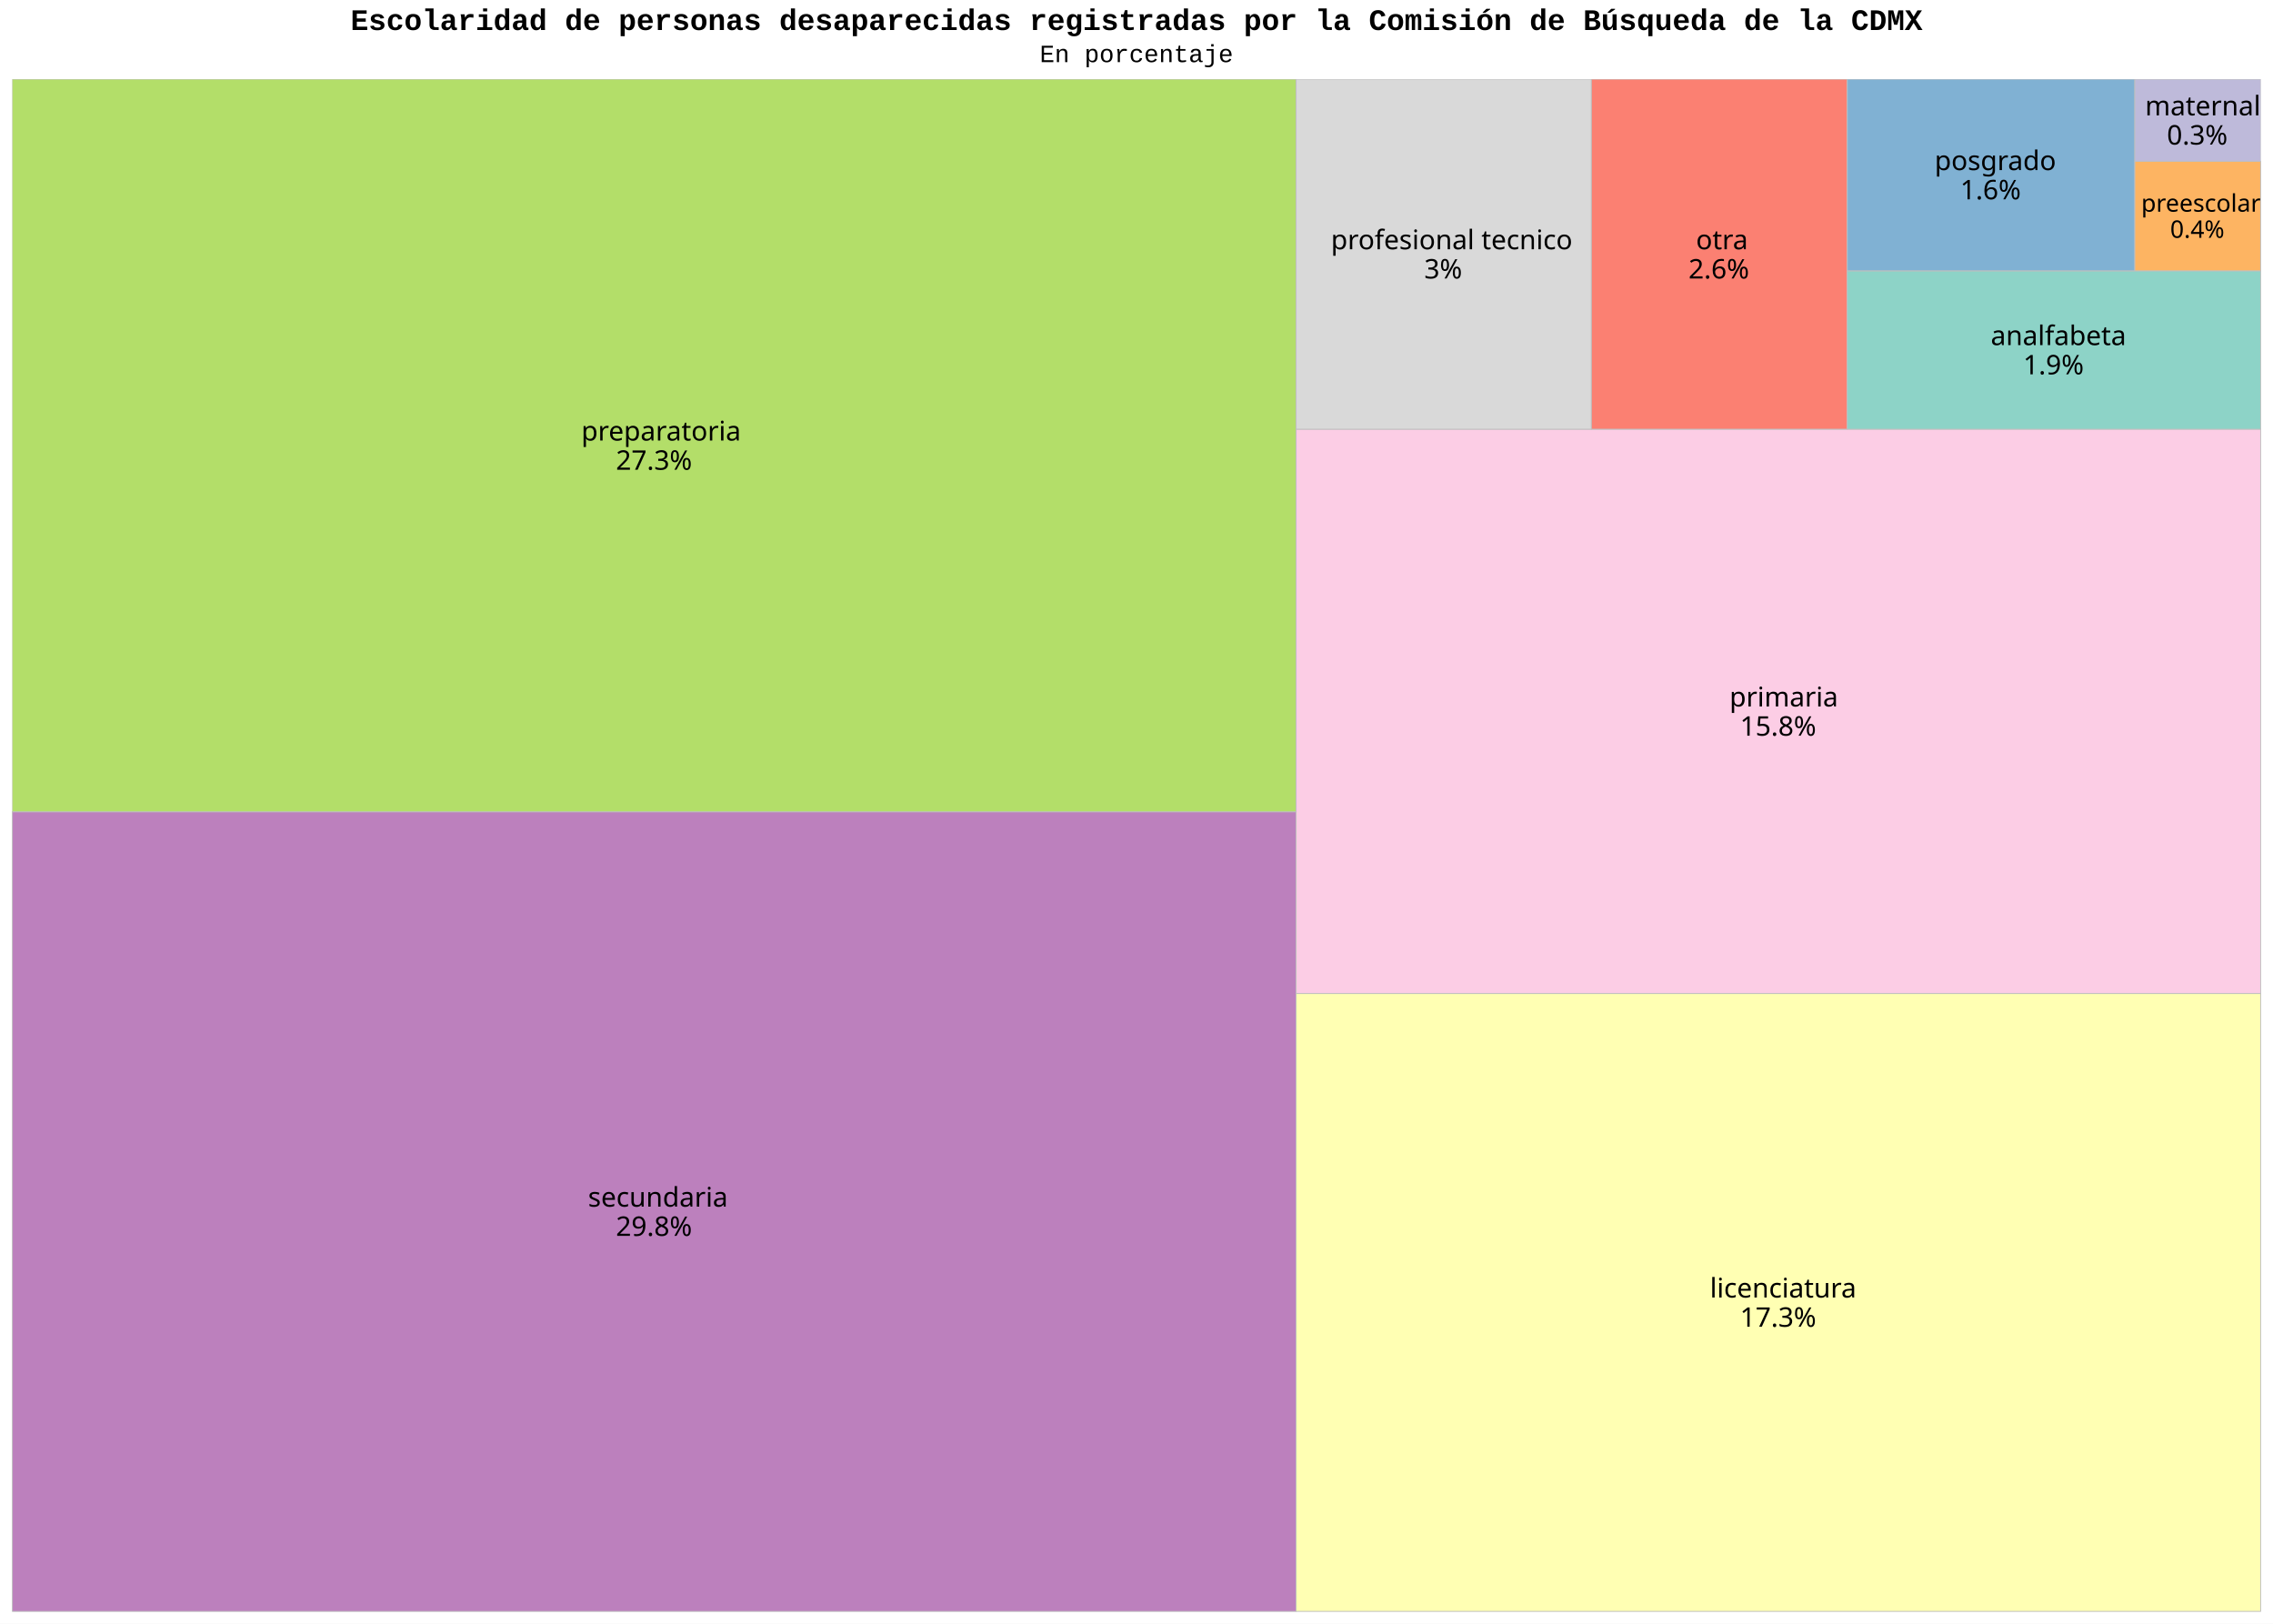
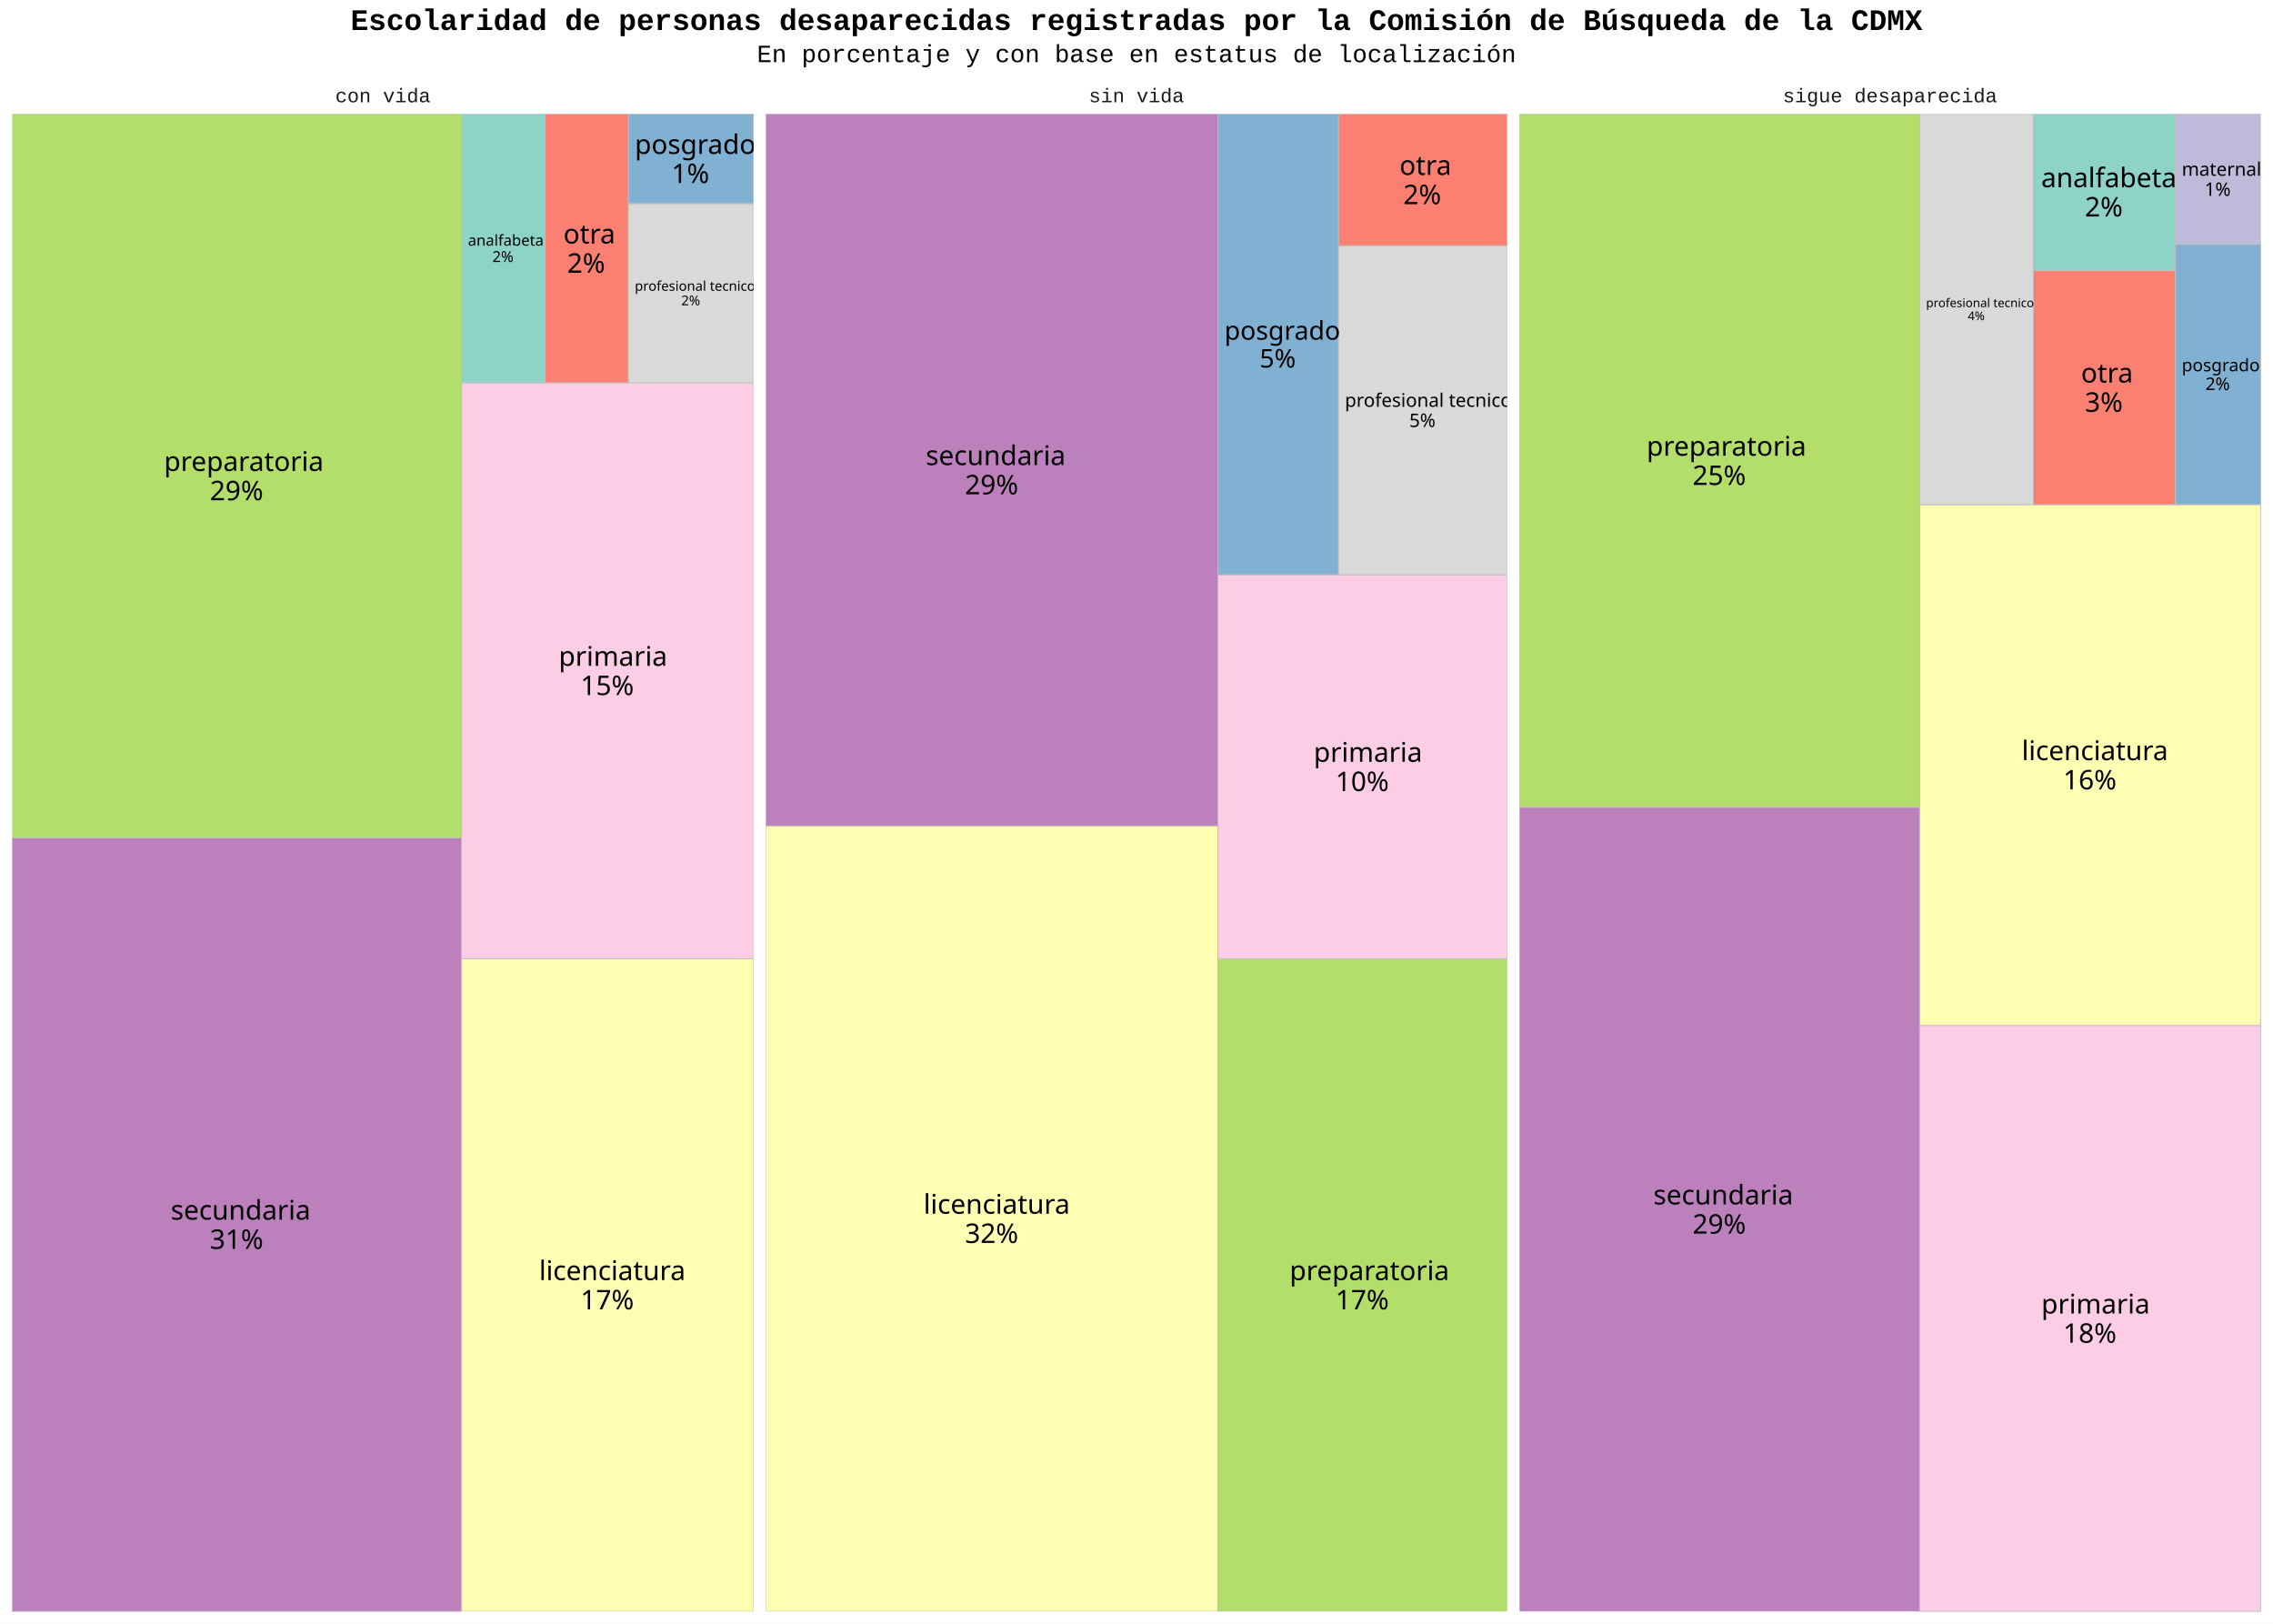
<svg xmlns="http://www.w3.org/2000/svg" viewBox="0 0 1008.00 720.00">
  <defs>
    <style type="text/css">
    line, polyline, polygon, path, rect, circle {
      fill: none;
      stroke: #000000;
      stroke-linecap: round;
      stroke-linejoin: round;
      stroke-miterlimit: 10.00;
    }
  </style>
  </defs>
  <rect width="100%" height="100%" style="stroke: none; fill: #FFFFFF;" />
  <defs>
-     <clipPath id="cpNS40OHwxMDAyLjUyfDcxNC41MnwzNS4xMA==">
-       <rect x="5.48" y="35.10" width="997.04" height="679.42" />
-     </clipPath>
-   </defs>
-   <rect x="5.48" y="359.94" width="569.31" height="354.58" style="stroke-width: 0.38; stroke: #BEBEBE; stroke-linecap: butt; fill: #BC80BD;" clip-path="url(#cpNS40OHwxMDAyLjUyfDcxNC41MnwzNS4xMA==)" />
-   <rect x="5.48" y="35.10" width="569.31" height="324.84" style="stroke-width: 0.38; stroke: #BEBEBE; stroke-linecap: butt; fill: #B3DE69;" clip-path="url(#cpNS40OHwxMDAyLjUyfDcxNC41MnwzNS4xMA==)" />
-   <rect x="574.79" y="440.54" width="427.73" height="273.98" style="stroke-width: 0.38; stroke: #BEBEBE; stroke-linecap: butt; fill: #FFFFB3;" clip-path="url(#cpNS40OHwxMDAyLjUyfDcxNC41MnwzNS4xMA==)" />
-   <rect x="574.79" y="190.31" width="427.73" height="250.23" style="stroke-width: 0.38; stroke: #BEBEBE; stroke-linecap: butt; fill: #FCCDE5;" clip-path="url(#cpNS40OHwxMDAyLjUyfDcxNC41MnwzNS4xMA==)" />
-   <rect x="574.79" y="35.10" width="130.94" height="155.21" style="stroke-width: 0.38; stroke: #BEBEBE; stroke-linecap: butt; fill: #D9D9D9;" clip-path="url(#cpNS40OHwxMDAyLjUyfDcxNC41MnwzNS4xMA==)" />
-   <rect x="705.73" y="35.10" width="113.48" height="155.21" style="stroke-width: 0.38; stroke: #BEBEBE; stroke-linecap: butt; fill: #FB8072;" clip-path="url(#cpNS40OHwxMDAyLjUyfDcxNC41MnwzNS4xMA==)" />
-   <rect x="819.21" y="120.10" width="183.31" height="70.21" style="stroke-width: 0.38; stroke: #BEBEBE; stroke-linecap: butt; fill: #8DD3C7;" clip-path="url(#cpNS40OHwxMDAyLjUyfDcxNC41MnwzNS4xMA==)" />
-   <rect x="819.21" y="35.10" width="127.52" height="84.99" style="stroke-width: 0.38; stroke: #BEBEBE; stroke-linecap: butt; fill: #80B1D3;" clip-path="url(#cpNS40OHwxMDAyLjUyfDcxNC41MnwzNS4xMA==)" />
-   <rect x="946.73" y="71.53" width="55.79" height="48.57" style="stroke-width: 0.38; stroke: #BEBEBE; stroke-linecap: butt; fill: #FDB462;" clip-path="url(#cpNS40OHwxMDAyLjUyfDcxNC41MnwzNS4xMA==)" />
-   <rect x="946.73" y="35.10" width="55.79" height="36.43" style="stroke-width: 0.38; stroke: #BEBEBE; stroke-linecap: butt; fill: #BEBADA;" clip-path="url(#cpNS40OHwxMDAyLjUyfDcxNC41MnwzNS4xMA==)" />
-   <g clip-path="url(#cpNS40OHwxMDAyLjUyfDcxNC41MnwzNS4xMA==)">
-     <text x="260.78" y="535.05" style="font-size: 12.00px; font-family: Courier New Bold;" textLength="58.71px" lengthAdjust="spacingAndGlyphs">secundaria</text>
-   </g>
-   <g clip-path="url(#cpNS40OHwxMDAyLjUyfDcxNC41MnwzNS4xMA==)">
-     <text x="273.12" y="548.01" style="font-size: 12.00px; font-family: Courier New Bold;" textLength="34.03px" lengthAdjust="spacingAndGlyphs">29.8%</text>
-   </g>
-   <g clip-path="url(#cpNS40OHwxMDAyLjUyfDcxNC41MnwzNS4xMA==)">
-     <text x="257.78" y="195.34" style="font-size: 12.00px; font-family: Courier New Bold;" textLength="64.71px" lengthAdjust="spacingAndGlyphs">preparatoria</text>
-   </g>
-   <g clip-path="url(#cpNS40OHwxMDAyLjUyfDcxNC41MnwzNS4xMA==)">
-     <text x="273.12" y="208.30" style="font-size: 12.00px; font-family: Courier New Bold;" textLength="34.03px" lengthAdjust="spacingAndGlyphs">27.3%</text>
-   </g>
-   <g clip-path="url(#cpNS40OHwxMDAyLjUyfDcxNC41MnwzNS4xMA==)">
-     <text x="758.31" y="575.35" style="font-size: 12.00px; font-family: Courier New Bold;" textLength="60.70px" lengthAdjust="spacingAndGlyphs">licenciatura</text>
-   </g>
-   <g clip-path="url(#cpNS40OHwxMDAyLjUyfDcxNC41MnwzNS4xMA==)">
-     <text x="771.64" y="588.31" style="font-size: 12.00px; font-family: Courier New Bold;" textLength="34.03px" lengthAdjust="spacingAndGlyphs">17.3%</text>
-   </g>
-   <g clip-path="url(#cpNS40OHwxMDAyLjUyfDcxNC41MnwzNS4xMA==)">
-     <text x="766.98" y="313.25" style="font-size: 12.00px; font-family: Courier New Bold;" textLength="43.34px" lengthAdjust="spacingAndGlyphs">primaria</text>
-   </g>
-   <g clip-path="url(#cpNS40OHwxMDAyLjUyfDcxNC41MnwzNS4xMA==)">
-     <text x="771.64" y="326.21" style="font-size: 12.00px; font-family: Courier New Bold;" textLength="34.03px" lengthAdjust="spacingAndGlyphs">15.8%</text>
-   </g>
-   <g clip-path="url(#cpNS40OHwxMDAyLjUyfDcxNC41MnwzNS4xMA==)">
-     <text x="590.23" y="110.53" style="font-size: 12.00px; font-family: Courier New Bold;" textLength="100.06px" lengthAdjust="spacingAndGlyphs">profesional tecnico</text>
-   </g>
-   <g clip-path="url(#cpNS40OHwxMDAyLjUyfDcxNC41MnwzNS4xMA==)">
-     <text x="631.59" y="123.49" style="font-size: 12.00px; font-family: Courier New Bold;" textLength="17.34px" lengthAdjust="spacingAndGlyphs">3%</text>
-   </g>
-   <g clip-path="url(#cpNS40OHwxMDAyLjUyfDcxNC41MnwzNS4xMA==)">
-     <text x="752.13" y="110.53" style="font-size: 12.00px; font-family: Courier New Bold;" textLength="20.68px" lengthAdjust="spacingAndGlyphs">otra</text>
-   </g>
-   <g clip-path="url(#cpNS40OHwxMDAyLjUyfDcxNC41MnwzNS4xMA==)">
-     <text x="748.79" y="123.49" style="font-size: 12.00px; font-family: Courier New Bold;" textLength="27.35px" lengthAdjust="spacingAndGlyphs">2.6%</text>
-   </g>
-   <g clip-path="url(#cpNS40OHwxMDAyLjUyfDcxNC41MnwzNS4xMA==)">
-     <text x="882.84" y="153.02" style="font-size: 12.00px; font-family: Courier New Bold;" textLength="56.05px" lengthAdjust="spacingAndGlyphs">analfabeta</text>
-   </g>
-   <g clip-path="url(#cpNS40OHwxMDAyLjUyfDcxNC41MnwzNS4xMA==)">
-     <text x="897.19" y="165.98" style="font-size: 12.00px; font-family: Courier New Bold;" textLength="27.35px" lengthAdjust="spacingAndGlyphs">1.9%</text>
-   </g>
-   <g clip-path="url(#cpNS40OHwxMDAyLjUyfDcxNC41MnwzNS4xMA==)">
-     <text x="857.95" y="75.42" style="font-size: 12.00px; font-family: Courier New Bold;" textLength="50.04px" lengthAdjust="spacingAndGlyphs">posgrado</text>
-   </g>
-   <g clip-path="url(#cpNS40OHwxMDAyLjUyfDcxNC41MnwzNS4xMA==)">
-     <text x="869.29" y="88.38" style="font-size: 12.00px; font-family: Courier New Bold;" textLength="27.35px" lengthAdjust="spacingAndGlyphs">1.6%</text>
-   </g>
-   <g clip-path="url(#cpNS40OHwxMDAyLjUyfDcxNC41MnwzNS4xMA==)">
-     <text x="949.56" y="93.86" style="font-size: 10.74px; font-family: Courier New Bold;" textLength="50.12px" lengthAdjust="spacingAndGlyphs">preescolar</text>
-   </g>
-   <g clip-path="url(#cpNS40OHwxMDAyLjUyfDcxNC41MnwzNS4xMA==)">
-     <text x="962.39" y="105.46" style="font-size: 10.74px; font-family: Courier New Bold;" textLength="24.47px" lengthAdjust="spacingAndGlyphs">0.4%</text>
-   </g>
-   <g clip-path="url(#cpNS40OHwxMDAyLjUyfDcxNC41MnwzNS4xMA==)">
-     <text x="951.28" y="51.14" style="font-size: 12.00px; font-family: Courier New Bold;" textLength="46.69px" lengthAdjust="spacingAndGlyphs">maternal</text>
-   </g>
-   <g clip-path="url(#cpNS40OHwxMDAyLjUyfDcxNC41MnwzNS4xMA==)">
-     <text x="960.95" y="64.10" style="font-size: 12.00px; font-family: Courier New Bold;" textLength="27.35px" lengthAdjust="spacingAndGlyphs">0.3%</text>
+     <clipPath id="cpNS40OHwzMzQuMTd8NzE0LjUyfDUwLjU1">
+       <rect x="5.48" y="50.55" width="328.69" height="663.97" />
+     </clipPath>
+   </defs>
+   <rect x="5.48" y="371.47" width="199.21" height="343.05" style="stroke-width: 0.38; stroke: #BEBEBE; stroke-linecap: butt; fill: #BC80BD;" clip-path="url(#cpNS40OHwzMzQuMTd8NzE0LjUyfDUwLjU1)" />
+   <rect x="5.48" y="50.55" width="199.21" height="320.92" style="stroke-width: 0.38; stroke: #BEBEBE; stroke-linecap: butt; fill: #B3DE69;" clip-path="url(#cpNS40OHwzMzQuMTd8NzE0LjUyfDUwLjU1)" />
+   <rect x="204.69" y="425.10" width="129.49" height="289.42" style="stroke-width: 0.38; stroke: #BEBEBE; stroke-linecap: butt; fill: #FFFFB3;" clip-path="url(#cpNS40OHwzMzQuMTd8NzE0LjUyfDUwLjU1)" />
+   <rect x="204.69" y="169.73" width="129.49" height="255.37" style="stroke-width: 0.38; stroke: #BEBEBE; stroke-linecap: butt; fill: #FCCDE5;" clip-path="url(#cpNS40OHwzMzQuMTd8NzE0LjUyfDUwLjU1)" />
+   <rect x="204.69" y="50.55" width="37.00" height="119.17" style="stroke-width: 0.38; stroke: #BEBEBE; stroke-linecap: butt; fill: #8DD3C7;" clip-path="url(#cpNS40OHwzMzQuMTd8NzE0LjUyfDUwLjU1)" />
+   <rect x="241.68" y="50.55" width="37.00" height="119.17" style="stroke-width: 0.38; stroke: #BEBEBE; stroke-linecap: butt; fill: #FB8072;" clip-path="url(#cpNS40OHwzMzQuMTd8NzE0LjUyfDUwLjU1)" />
+   <rect x="278.68" y="90.28" width="55.49" height="79.45" style="stroke-width: 0.38; stroke: #BEBEBE; stroke-linecap: butt; fill: #D9D9D9;" clip-path="url(#cpNS40OHwzMzQuMTd8NzE0LjUyfDUwLjU1)" />
+   <rect x="278.68" y="50.55" width="55.49" height="39.72" style="stroke-width: 0.38; stroke: #BEBEBE; stroke-linecap: butt; fill: #80B1D3;" clip-path="url(#cpNS40OHwzMzQuMTd8NzE0LjUyfDUwLjU1)" />
+   <g clip-path="url(#cpNS40OHwzMzQuMTd8NzE0LjUyfDUwLjU1)">
+     <text x="75.73" y="540.82" style="font-size: 12.00px; font-family: Courier New Bold;" textLength="58.71px" lengthAdjust="spacingAndGlyphs">secundaria</text>
+   </g>
+   <g clip-path="url(#cpNS40OHwzMzQuMTd8NzE0LjUyfDUwLjU1)">
+     <text x="93.07" y="553.78" style="font-size: 12.00px; font-family: Courier New Bold;" textLength="24.02px" lengthAdjust="spacingAndGlyphs">31%</text>
+   </g>
+   <g clip-path="url(#cpNS40OHwzMzQuMTd8NzE0LjUyfDUwLjU1)">
+     <text x="72.73" y="208.84" style="font-size: 12.00px; font-family: Courier New Bold;" textLength="64.71px" lengthAdjust="spacingAndGlyphs">preparatoria</text>
+   </g>
+   <g clip-path="url(#cpNS40OHwzMzQuMTd8NzE0LjUyfDUwLjU1)">
+     <text x="93.07" y="221.80" style="font-size: 12.00px; font-family: Courier New Bold;" textLength="24.02px" lengthAdjust="spacingAndGlyphs">29%</text>
+   </g>
+   <g clip-path="url(#cpNS40OHwzMzQuMTd8NzE0LjUyfDUwLjU1)">
+     <text x="239.08" y="567.63" style="font-size: 12.00px; font-family: Courier New Bold;" textLength="60.70px" lengthAdjust="spacingAndGlyphs">licenciatura</text>
+   </g>
+   <g clip-path="url(#cpNS40OHwzMzQuMTd8NzE0LjUyfDUwLjU1)">
+     <text x="257.42" y="580.59" style="font-size: 12.00px; font-family: Courier New Bold;" textLength="24.02px" lengthAdjust="spacingAndGlyphs">17%</text>
+   </g>
+   <g clip-path="url(#cpNS40OHwzMzQuMTd8NzE0LjUyfDUwLjU1)">
+     <text x="247.76" y="295.24" style="font-size: 12.00px; font-family: Courier New Bold;" textLength="43.34px" lengthAdjust="spacingAndGlyphs">primaria</text>
+   </g>
+   <g clip-path="url(#cpNS40OHwzMzQuMTd8NzE0LjUyfDUwLjU1)">
+     <text x="257.42" y="308.20" style="font-size: 12.00px; font-family: Courier New Bold;" textLength="24.02px" lengthAdjust="spacingAndGlyphs">15%</text>
+   </g>
+   <g clip-path="url(#cpNS40OHwzMzQuMTd8NzE0LjUyfDUwLjU1)">
+     <text x="207.52" y="108.93" style="font-size: 6.71px; font-family: Courier New Bold;" textLength="31.33px" lengthAdjust="spacingAndGlyphs">analfabeta</text>
+   </g>
+   <g clip-path="url(#cpNS40OHwzMzQuMTd8NzE0LjUyfDUwLjU1)">
+     <text x="218.34" y="116.17" style="font-size: 6.71px; font-family: Courier New Bold;" textLength="9.69px" lengthAdjust="spacingAndGlyphs">2%</text>
+   </g>
+   <g clip-path="url(#cpNS40OHwzMzQuMTd8NzE0LjUyfDUwLjU1)">
+     <text x="249.84" y="107.97" style="font-size: 12.00px; font-family: Courier New Bold;" textLength="20.68px" lengthAdjust="spacingAndGlyphs">otra</text>
+   </g>
+   <g clip-path="url(#cpNS40OHwzMzQuMTd8NzE0LjUyfDUwLjU1)">
+     <text x="251.51" y="120.93" style="font-size: 12.00px; font-family: Courier New Bold;" textLength="17.34px" lengthAdjust="spacingAndGlyphs">2%</text>
+   </g>
+   <g clip-path="url(#cpNS40OHwzMzQuMTd8NzE0LjUyfDUwLjU1)">
+     <text x="281.51" y="128.92" style="font-size: 5.98px; font-family: Courier New Bold;" textLength="49.82px" lengthAdjust="spacingAndGlyphs">profesional tecnico</text>
+   </g>
+   <g clip-path="url(#cpNS40OHwzMzQuMTd8NzE0LjUyfDUwLjU1)">
+     <text x="302.11" y="135.37" style="font-size: 5.98px; font-family: Courier New Bold;" textLength="8.64px" lengthAdjust="spacingAndGlyphs">2%</text>
+   </g>
+   <g clip-path="url(#cpNS40OHwzMzQuMTd8NzE0LjUyfDUwLjU1)">
+     <text x="281.51" y="68.25" style="font-size: 11.95px; font-family: Courier New Bold;" textLength="49.82px" lengthAdjust="spacingAndGlyphs">posgrado</text>
+   </g>
+   <g clip-path="url(#cpNS40OHwzMzQuMTd8NzE0LjUyfDUwLjU1)">
+     <text x="297.79" y="81.15" style="font-size: 11.95px; font-family: Courier New Bold;" textLength="17.27px" lengthAdjust="spacingAndGlyphs">1%</text>
+   </g>
+   <defs>
+     <clipPath id="cpMC4wMHwxMDA4LjAwfDcyMC4wMHwwLjAw">
+       <rect x="0.00" y="0.00" width="1008.00" height="720.00" />
+     </clipPath>
+   </defs>
+   <defs>
+     <clipPath id="cpMzM5LjY1fDY2OC4zNXw3MTQuNTJ8NTAuNTU=">
+       <rect x="339.65" y="50.55" width="328.69" height="663.97" />
+     </clipPath>
+   </defs>
+   <rect x="339.65" y="366.21" width="200.50" height="348.31" style="stroke-width: 0.38; stroke: #BEBEBE; stroke-linecap: butt; fill: #FFFFB3;" clip-path="url(#cpMzM5LjY1fDY2OC4zNXw3MTQuNTJ8NTAuNTU=)" />
+   <rect x="339.65" y="50.55" width="200.50" height="315.66" style="stroke-width: 0.38; stroke: #BEBEBE; stroke-linecap: butt; fill: #BC80BD;" clip-path="url(#cpMzM5LjY1fDY2OC4zNXw3MTQuNTJ8NTAuNTU=)" />
+   <rect x="540.16" y="425.10" width="128.19" height="289.42" style="stroke-width: 0.38; stroke: #BEBEBE; stroke-linecap: butt; fill: #B3DE69;" clip-path="url(#cpMzM5LjY1fDY2OC4zNXw3MTQuNTJ8NTAuNTU=)" />
+   <rect x="540.16" y="254.85" width="128.19" height="170.25" style="stroke-width: 0.38; stroke: #BEBEBE; stroke-linecap: butt; fill: #FCCDE5;" clip-path="url(#cpMzM5LjY1fDY2OC4zNXw3MTQuNTJ8NTAuNTU=)" />
+   <rect x="540.16" y="50.55" width="53.41" height="204.30" style="stroke-width: 0.38; stroke: #BEBEBE; stroke-linecap: butt; fill: #80B1D3;" clip-path="url(#cpMzM5LjY1fDY2OC4zNXw3MTQuNTJ8NTAuNTU=)" />
+   <rect x="593.57" y="108.93" width="74.78" height="145.93" style="stroke-width: 0.38; stroke: #BEBEBE; stroke-linecap: butt; fill: #D9D9D9;" clip-path="url(#cpMzM5LjY1fDY2OC4zNXw3MTQuNTJ8NTAuNTU=)" />
+   <rect x="593.57" y="50.55" width="74.78" height="58.37" style="stroke-width: 0.38; stroke: #BEBEBE; stroke-linecap: butt; fill: #FB8072;" clip-path="url(#cpMzM5LjY1fDY2OC4zNXw3MTQuNTJ8NTAuNTU=)" />
+   <g clip-path="url(#cpMzM5LjY1fDY2OC4zNXw3MTQuNTJ8NTAuNTU=)">
+     <text x="409.56" y="538.19" style="font-size: 12.00px; font-family: Courier New Bold;" textLength="60.70px" lengthAdjust="spacingAndGlyphs">licenciatura</text>
+   </g>
+   <g clip-path="url(#cpMzM5LjY1fDY2OC4zNXw3MTQuNTJ8NTAuNTU=)">
+     <text x="427.90" y="551.15" style="font-size: 12.00px; font-family: Courier New Bold;" textLength="24.02px" lengthAdjust="spacingAndGlyphs">32%</text>
+   </g>
+   <g clip-path="url(#cpMzM5LjY1fDY2OC4zNXw3MTQuNTJ8NTAuNTU=)">
+     <text x="410.55" y="206.21" style="font-size: 12.00px; font-family: Courier New Bold;" textLength="58.71px" lengthAdjust="spacingAndGlyphs">secundaria</text>
+   </g>
+   <g clip-path="url(#cpMzM5LjY1fDY2OC4zNXw3MTQuNTJ8NTAuNTU=)">
+     <text x="427.90" y="219.17" style="font-size: 12.00px; font-family: Courier New Bold;" textLength="24.02px" lengthAdjust="spacingAndGlyphs">29%</text>
+   </g>
+   <g clip-path="url(#cpMzM5LjY1fDY2OC4zNXw3MTQuNTJ8NTAuNTU=)">
+     <text x="571.90" y="567.63" style="font-size: 12.00px; font-family: Courier New Bold;" textLength="64.71px" lengthAdjust="spacingAndGlyphs">preparatoria</text>
+   </g>
+   <g clip-path="url(#cpMzM5LjY1fDY2OC4zNXw3MTQuNTJ8NTAuNTU=)">
+     <text x="592.24" y="580.59" style="font-size: 12.00px; font-family: Courier New Bold;" textLength="24.02px" lengthAdjust="spacingAndGlyphs">17%</text>
+   </g>
+   <g clip-path="url(#cpMzM5LjY1fDY2OC4zNXw3MTQuNTJ8NTAuNTU=)">
+     <text x="582.58" y="337.80" style="font-size: 12.00px; font-family: Courier New Bold;" textLength="43.34px" lengthAdjust="spacingAndGlyphs">primaria</text>
+   </g>
+   <g clip-path="url(#cpMzM5LjY1fDY2OC4zNXw3MTQuNTJ8NTAuNTU=)">
+     <text x="592.24" y="350.76" style="font-size: 12.00px; font-family: Courier New Bold;" textLength="24.02px" lengthAdjust="spacingAndGlyphs">10%</text>
+   </g>
+   <g clip-path="url(#cpMzM5LjY1fDY2OC4zNXw3MTQuNTJ8NTAuNTU=)">
+     <text x="542.99" y="150.63" style="font-size: 11.45px; font-family: Courier New Bold;" textLength="47.74px" lengthAdjust="spacingAndGlyphs">posgrado</text>
+   </g>
+   <g clip-path="url(#cpMzM5LjY1fDY2OC4zNXw3MTQuNTJ8NTAuNTU=)">
+     <text x="558.59" y="162.99" style="font-size: 11.45px; font-family: Courier New Bold;" textLength="16.55px" lengthAdjust="spacingAndGlyphs">5%</text>
+   </g>
+   <g clip-path="url(#cpMzM5LjY1fDY2OC4zNXw3MTQuNTJ8NTAuNTU=)">
+     <text x="596.40" y="180.39" style="font-size: 8.29px; font-family: Courier New Bold;" textLength="69.11px" lengthAdjust="spacingAndGlyphs">profesional tecnico</text>
+   </g>
+   <g clip-path="url(#cpMzM5LjY1fDY2OC4zNXw3MTQuNTJ8NTAuNTU=)">
+     <text x="624.97" y="189.34" style="font-size: 8.29px; font-family: Courier New Bold;" textLength="11.98px" lengthAdjust="spacingAndGlyphs">5%</text>
+   </g>
+   <g clip-path="url(#cpMzM5LjY1fDY2OC4zNXw3MTQuNTJ8NTAuNTU=)">
+     <text x="620.62" y="77.56" style="font-size: 12.00px; font-family: Courier New Bold;" textLength="20.68px" lengthAdjust="spacingAndGlyphs">otra</text>
+   </g>
+   <g clip-path="url(#cpMzM5LjY1fDY2OC4zNXw3MTQuNTJ8NTAuNTU=)">
+     <text x="622.29" y="90.52" style="font-size: 12.00px; font-family: Courier New Bold;" textLength="17.34px" lengthAdjust="spacingAndGlyphs">2%</text>
+   </g>
+   <defs>
+     <clipPath id="cpMC4wMHwxMDA4LjAwfDcyMC4wMHwwLjAw">
+       <rect x="0.00" y="0.00" width="1008.00" height="720.00" />
+     </clipPath>
+   </defs>
+   <defs>
+     <clipPath id="cpNjczLjgzfDEwMDIuNTJ8NzE0LjUyfDUwLjU1">
+       <rect x="673.83" y="50.55" width="328.69" height="663.97" />
+     </clipPath>
+   </defs>
+   <rect x="673.83" y="357.95" width="177.49" height="356.57" style="stroke-width: 0.38; stroke: #BEBEBE; stroke-linecap: butt; fill: #BC80BD;" clip-path="url(#cpNjczLjgzfDEwMDIuNTJ8NzE0LjUyfDUwLjU1)" />
+   <rect x="673.83" y="50.55" width="177.49" height="307.39" style="stroke-width: 0.38; stroke: #BEBEBE; stroke-linecap: butt; fill: #B3DE69;" clip-path="url(#cpNjczLjgzfDEwMDIuNTJ8NzE0LjUyfDUwLjU1)" />
+   <rect x="851.32" y="454.71" width="151.20" height="259.81" style="stroke-width: 0.38; stroke: #BEBEBE; stroke-linecap: butt; fill: #FCCDE5;" clip-path="url(#cpNjczLjgzfDEwMDIuNTJ8NzE0LjUyfDUwLjU1)" />
+   <rect x="851.32" y="223.76" width="151.20" height="230.94" style="stroke-width: 0.38; stroke: #BEBEBE; stroke-linecap: butt; fill: #FFFFB3;" clip-path="url(#cpNjczLjgzfDEwMDIuNTJ8NzE0LjUyfDUwLjU1)" />
+   <rect x="851.32" y="50.55" width="50.40" height="173.21" style="stroke-width: 0.38; stroke: #BEBEBE; stroke-linecap: butt; fill: #D9D9D9;" clip-path="url(#cpNjczLjgzfDEwMDIuNTJ8NzE0LjUyfDUwLjU1)" />
+   <rect x="901.72" y="119.84" width="63.00" height="103.93" style="stroke-width: 0.38; stroke: #BEBEBE; stroke-linecap: butt; fill: #FB8072;" clip-path="url(#cpNjczLjgzfDEwMDIuNTJ8NzE0LjUyfDUwLjU1)" />
+   <rect x="901.72" y="50.55" width="63.00" height="69.28" style="stroke-width: 0.38; stroke: #BEBEBE; stroke-linecap: butt; fill: #8DD3C7;" clip-path="url(#cpNjczLjgzfDEwMDIuNTJ8NzE0LjUyfDUwLjU1)" />
+   <rect x="964.72" y="108.29" width="37.80" height="115.47" style="stroke-width: 0.38; stroke: #BEBEBE; stroke-linecap: butt; fill: #80B1D3;" clip-path="url(#cpNjczLjgzfDEwMDIuNTJ8NzE0LjUyfDUwLjU1)" />
+   <rect x="964.72" y="50.55" width="37.80" height="57.74" style="stroke-width: 0.38; stroke: #BEBEBE; stroke-linecap: butt; fill: #BEBADA;" clip-path="url(#cpNjczLjgzfDEwMDIuNTJ8NzE0LjUyfDUwLjU1)" />
+   <g clip-path="url(#cpNjczLjgzfDEwMDIuNTJ8NzE0LjUyfDUwLjU1)">
+     <text x="733.22" y="534.06" style="font-size: 12.00px; font-family: Courier New Bold;" textLength="58.71px" lengthAdjust="spacingAndGlyphs">secundaria</text>
+   </g>
+   <g clip-path="url(#cpNjczLjgzfDEwMDIuNTJ8NzE0LjUyfDUwLjU1)">
+     <text x="750.57" y="547.02" style="font-size: 12.00px; font-family: Courier New Bold;" textLength="24.02px" lengthAdjust="spacingAndGlyphs">29%</text>
+   </g>
+   <g clip-path="url(#cpNjczLjgzfDEwMDIuNTJ8NzE0LjUyfDUwLjU1)">
+     <text x="730.22" y="202.07" style="font-size: 12.00px; font-family: Courier New Bold;" textLength="64.71px" lengthAdjust="spacingAndGlyphs">preparatoria</text>
+   </g>
+   <g clip-path="url(#cpNjczLjgzfDEwMDIuNTJ8NzE0LjUyfDUwLjU1)">
+     <text x="750.57" y="215.03" style="font-size: 12.00px; font-family: Courier New Bold;" textLength="24.02px" lengthAdjust="spacingAndGlyphs">25%</text>
+   </g>
+   <g clip-path="url(#cpNjczLjgzfDEwMDIuNTJ8NzE0LjUyfDUwLjU1)">
+     <text x="905.25" y="582.44" style="font-size: 12.00px; font-family: Courier New Bold;" textLength="43.34px" lengthAdjust="spacingAndGlyphs">primaria</text>
+   </g>
+   <g clip-path="url(#cpNjczLjgzfDEwMDIuNTJ8NzE0LjUyfDUwLjU1)">
+     <text x="914.91" y="595.40" style="font-size: 12.00px; font-family: Courier New Bold;" textLength="24.02px" lengthAdjust="spacingAndGlyphs">18%</text>
+   </g>
+   <g clip-path="url(#cpNjczLjgzfDEwMDIuNTJ8NzE0LjUyfDUwLjU1)">
+     <text x="896.57" y="337.06" style="font-size: 12.00px; font-family: Courier New Bold;" textLength="60.70px" lengthAdjust="spacingAndGlyphs">licenciatura</text>
+   </g>
+   <g clip-path="url(#cpNjczLjgzfDEwMDIuNTJ8NzE0LjUyfDUwLjU1)">
+     <text x="914.91" y="350.02" style="font-size: 12.00px; font-family: Courier New Bold;" textLength="24.02px" lengthAdjust="spacingAndGlyphs">16%</text>
+   </g>
+   <g clip-path="url(#cpNjczLjgzfDEwMDIuNTJ8NzE0LjUyfDUwLjU1)">
+     <text x="854.16" y="136.19" style="font-size: 5.36px; font-family: Courier New Bold;" textLength="44.73px" lengthAdjust="spacingAndGlyphs">profesional tecnico</text>
+   </g>
+   <g clip-path="url(#cpNjczLjgzfDEwMDIuNTJ8NzE0LjUyfDUwLjU1)">
+     <text x="872.64" y="141.98" style="font-size: 5.36px; font-family: Courier New Bold;" textLength="7.75px" lengthAdjust="spacingAndGlyphs">4%</text>
+   </g>
+   <g clip-path="url(#cpNjczLjgzfDEwMDIuNTJ8NzE0LjUyfDUwLjU1)">
+     <text x="922.88" y="169.62" style="font-size: 12.00px; font-family: Courier New Bold;" textLength="20.68px" lengthAdjust="spacingAndGlyphs">otra</text>
+   </g>
+   <g clip-path="url(#cpNjczLjgzfDEwMDIuNTJ8NzE0LjUyfDUwLjU1)">
+     <text x="924.55" y="182.58" style="font-size: 12.00px; font-family: Courier New Bold;" textLength="17.34px" lengthAdjust="spacingAndGlyphs">3%</text>
+   </g>
+   <g clip-path="url(#cpNjczLjgzfDEwMDIuNTJ8NzE0LjUyfDUwLjU1)">
+     <text x="905.20" y="83.02" style="font-size: 12.00px; font-family: Courier New Bold;" textLength="56.05px" lengthAdjust="spacingAndGlyphs">analfabeta</text>
+   </g>
+   <g clip-path="url(#cpNjczLjgzfDEwMDIuNTJ8NzE0LjUyfDUwLjU1)">
+     <text x="924.55" y="95.98" style="font-size: 12.00px; font-family: Courier New Bold;" textLength="17.34px" lengthAdjust="spacingAndGlyphs">2%</text>
+   </g>
+   <g clip-path="url(#cpNjczLjgzfDEwMDIuNTJ8NzE0LjUyfDUwLjU1)">
+     <text x="967.56" y="164.63" style="font-size: 7.71px; font-family: Courier New Bold;" textLength="32.13px" lengthAdjust="spacingAndGlyphs">posgrado</text>
+   </g>
+   <g clip-path="url(#cpNjczLjgzfDEwMDIuNTJ8NzE0LjUyfDUwLjU1)">
+     <text x="978.05" y="172.95" style="font-size: 7.71px; font-family: Courier New Bold;" textLength="11.14px" lengthAdjust="spacingAndGlyphs">2%</text>
+   </g>
+   <g clip-path="url(#cpNjczLjgzfDEwMDIuNTJ8NzE0LjUyfDUwLjU1)">
+     <text x="967.56" y="77.93" style="font-size: 8.26px; font-family: Courier New Bold;" textLength="32.13px" lengthAdjust="spacingAndGlyphs">maternal</text>
+   </g>
+   <g clip-path="url(#cpNjczLjgzfDEwMDIuNTJ8NzE0LjUyfDUwLjU1)">
+     <text x="977.65" y="86.84" style="font-size: 8.26px; font-family: Courier New Bold;" textLength="11.94px" lengthAdjust="spacingAndGlyphs">1%</text>
+   </g>
+   <defs>
+     <clipPath id="cpMC4wMHwxMDA4LjAwfDcyMC4wMHwwLjAw">
+       <rect x="0.00" y="0.00" width="1008.00" height="720.00" />
+     </clipPath>
+   </defs>
+   <defs>
+     <clipPath id="cpNS40OHwzMzQuMTd8NTAuNTV8MzUuMTA=">
+       <rect x="5.48" y="35.10" width="328.69" height="15.45" />
+     </clipPath>
+   </defs>
+   <g clip-path="url(#cpNS40OHwzMzQuMTd8NTAuNTV8MzUuMTA=)">
+     <text x="148.70" y="45.34" style="font-size: 8.80px; fill: #1A1A1A; font-family: Courier New;" textLength="42.25px" lengthAdjust="spacingAndGlyphs">con vida</text>
+   </g>
+   <defs>
+     <clipPath id="cpMC4wMHwxMDA4LjAwfDcyMC4wMHwwLjAw">
+       <rect x="0.00" y="0.00" width="1008.00" height="720.00" />
+     </clipPath>
+   </defs>
+   <defs>
+     <clipPath id="cpMzM5LjY1fDY2OC4zNXw1MC41NXwzNS4xMA==">
+       <rect x="339.65" y="35.10" width="328.69" height="15.45" />
+     </clipPath>
+   </defs>
+   <g clip-path="url(#cpMzM5LjY1fDY2OC4zNXw1MC41NXwzNS4xMA==)">
+     <text x="482.88" y="45.34" style="font-size: 8.80px; fill: #1A1A1A; font-family: Courier New;" textLength="42.25px" lengthAdjust="spacingAndGlyphs">sin vida</text>
+   </g>
+   <defs>
+     <clipPath id="cpMC4wMHwxMDA4LjAwfDcyMC4wMHwwLjAw">
+       <rect x="0.00" y="0.00" width="1008.00" height="720.00" />
+     </clipPath>
+   </defs>
+   <defs>
+     <clipPath id="cpNjczLjgzfDEwMDIuNTJ8NTAuNTV8MzUuMTA=">
+       <rect x="673.83" y="35.10" width="328.69" height="15.45" />
+     </clipPath>
+   </defs>
+   <g clip-path="url(#cpNjczLjgzfDEwMDIuNTJ8NTAuNTV8MzUuMTA=)">
+     <text x="790.65" y="45.34" style="font-size: 8.80px; fill: #1A1A1A; font-family: Courier New;" textLength="95.06px" lengthAdjust="spacingAndGlyphs">sigue desaparecida</text>
  </g>
  <defs>
    <clipPath id="cpMC4wMHwxMDA4LjAwfDcyMC4wMHwwLjAw">
      <rect x="0.00" y="0.00" width="1008.00" height="720.00" />
    </clipPath>
  </defs>
  <g clip-path="url(#cpMC4wMHwxMDA4LjAwfDcyMC4wMHwwLjAw)">
-     <text x="461.09" y="27.55" style="font-size: 11.00px; font-family: Courier New;" textLength="85.81px" lengthAdjust="spacingAndGlyphs">En porcentaje</text>
+     <text x="335.67" y="27.55" style="font-size: 11.00px; font-family: Courier New;" textLength="336.65px" lengthAdjust="spacingAndGlyphs">En porcentaje y con base en estatus de localización</text>
  </g>
  <g clip-path="url(#cpMC4wMHwxMDA4LjAwfDcyMC4wMHwwLjAw)">
    <text x="155.46" y="13.30" style="font-size: 13.20px; font-weight: bold; font-family: Courier New;" textLength="697.07px" lengthAdjust="spacingAndGlyphs">Escolaridad de personas desaparecidas registradas por la Comisión de Búsqueda de la CDMX</text>
  </g>
</svg>
